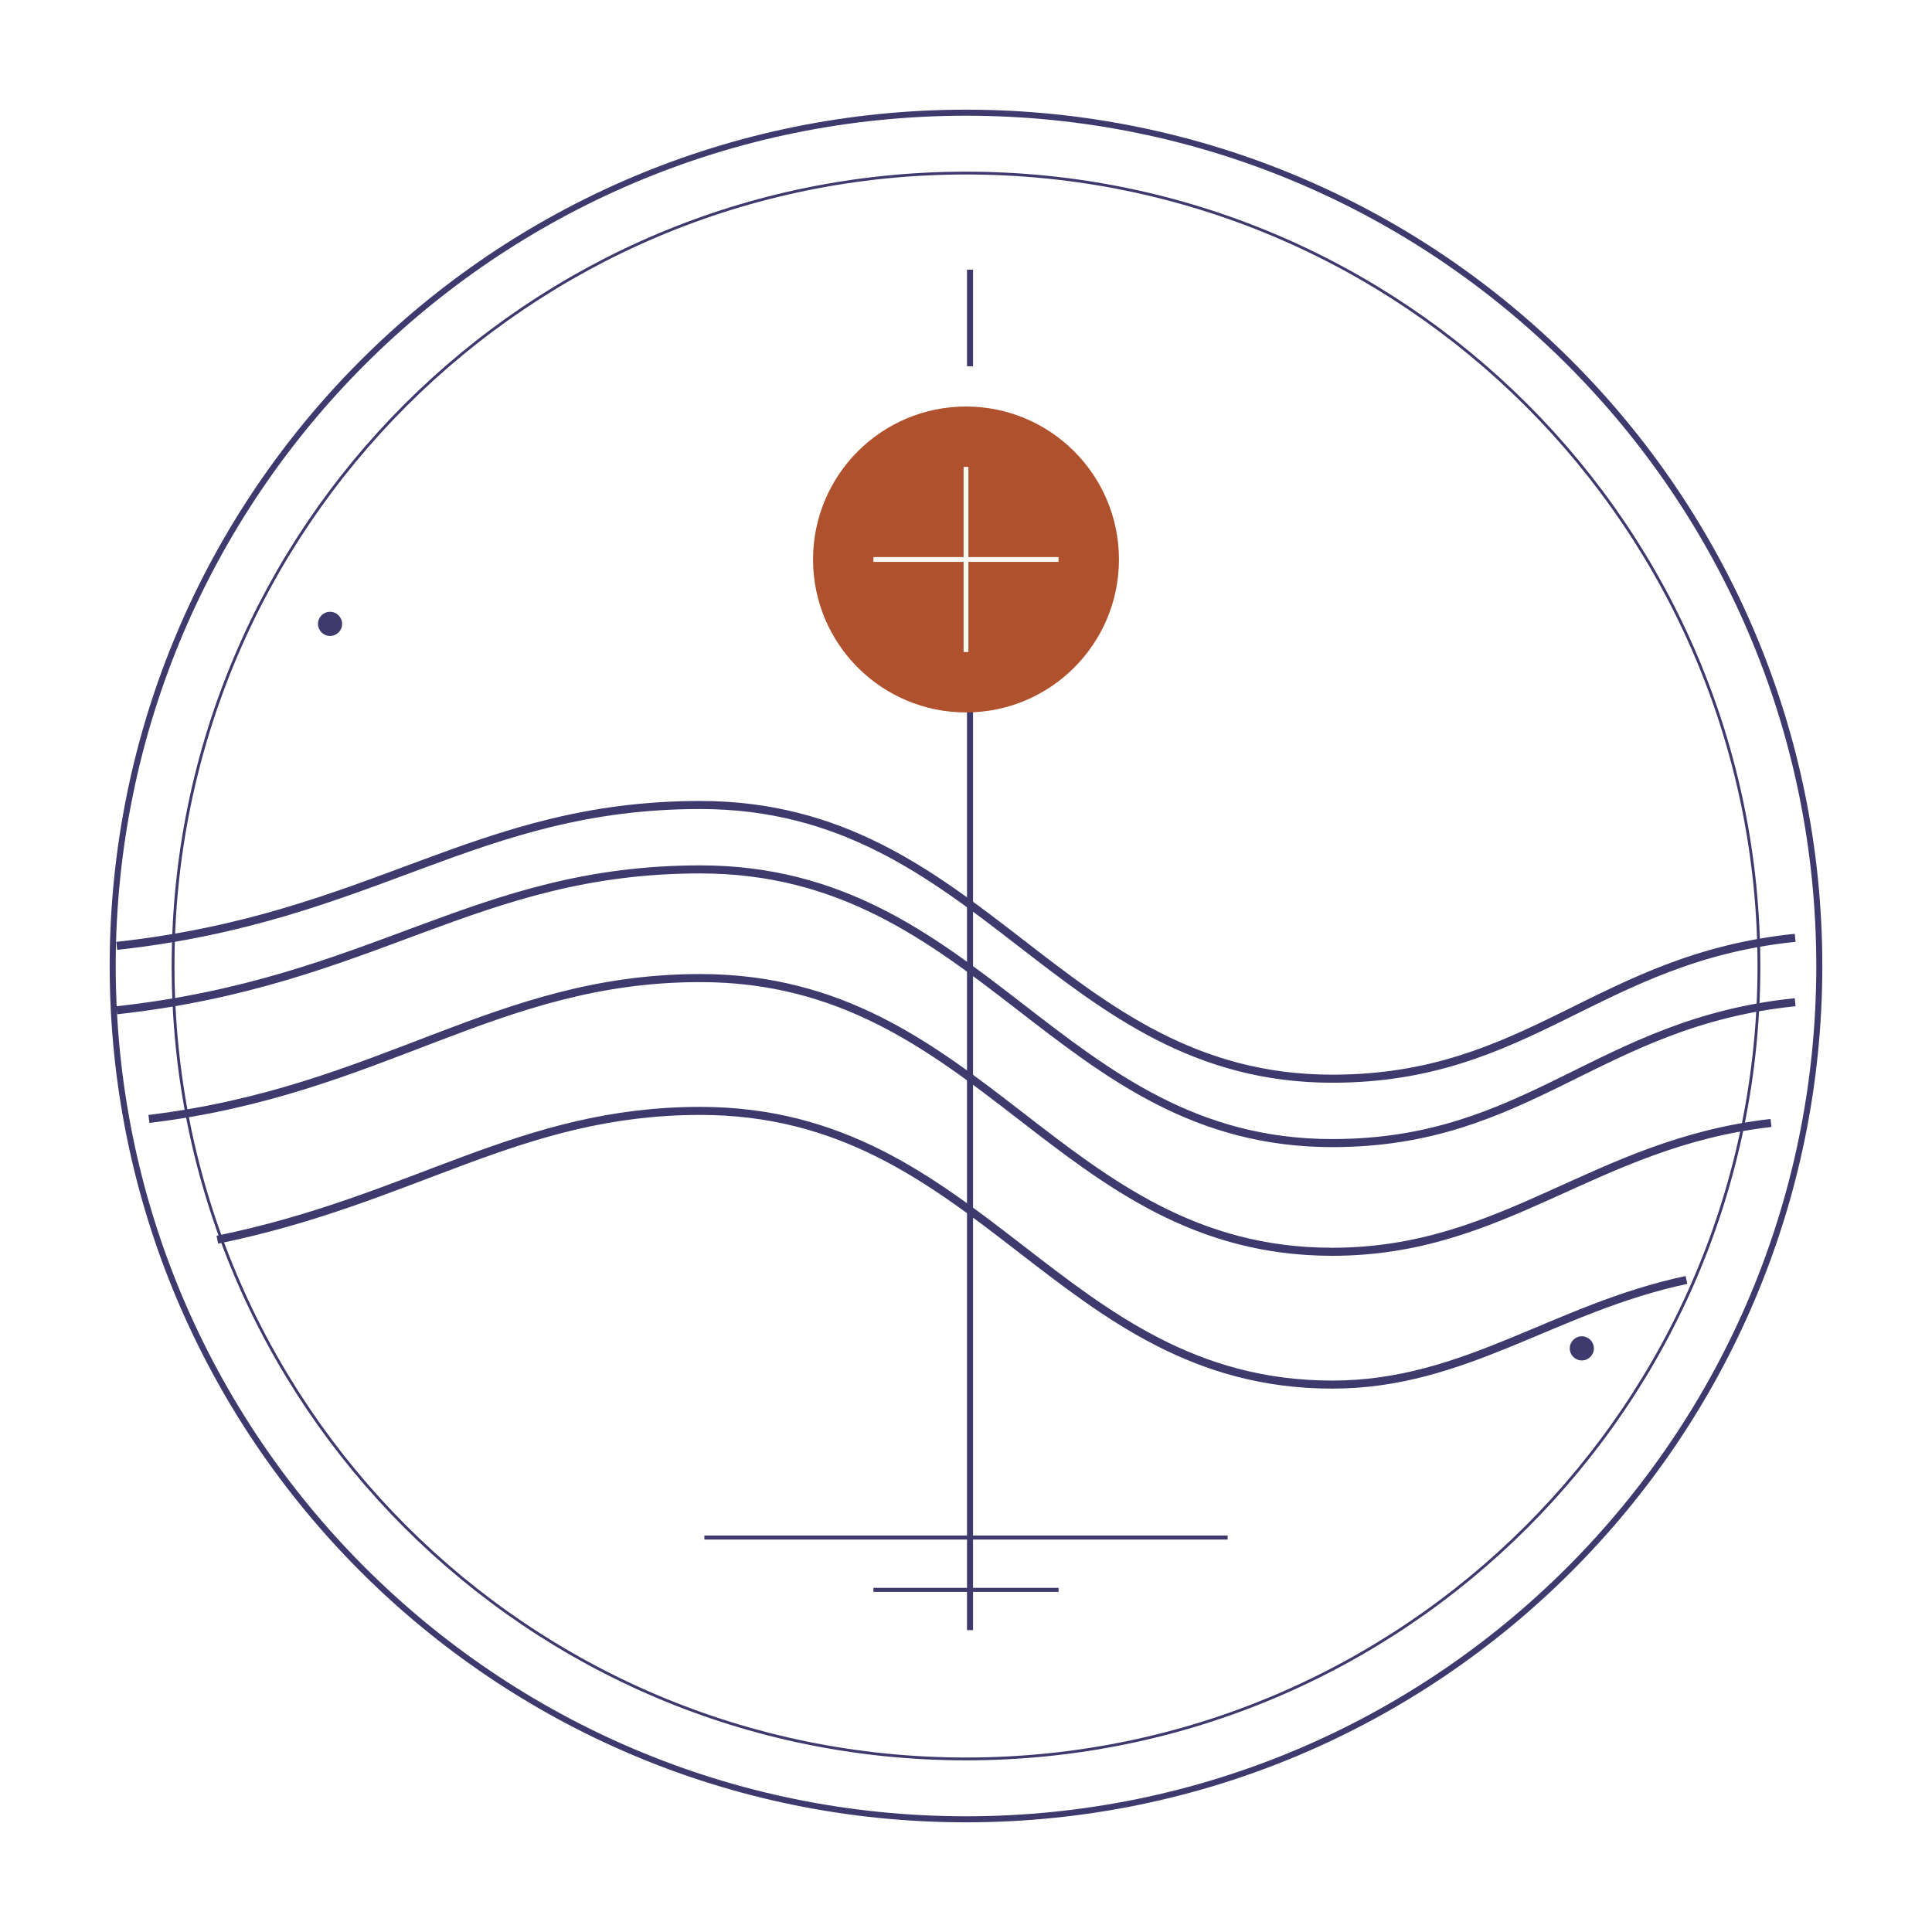
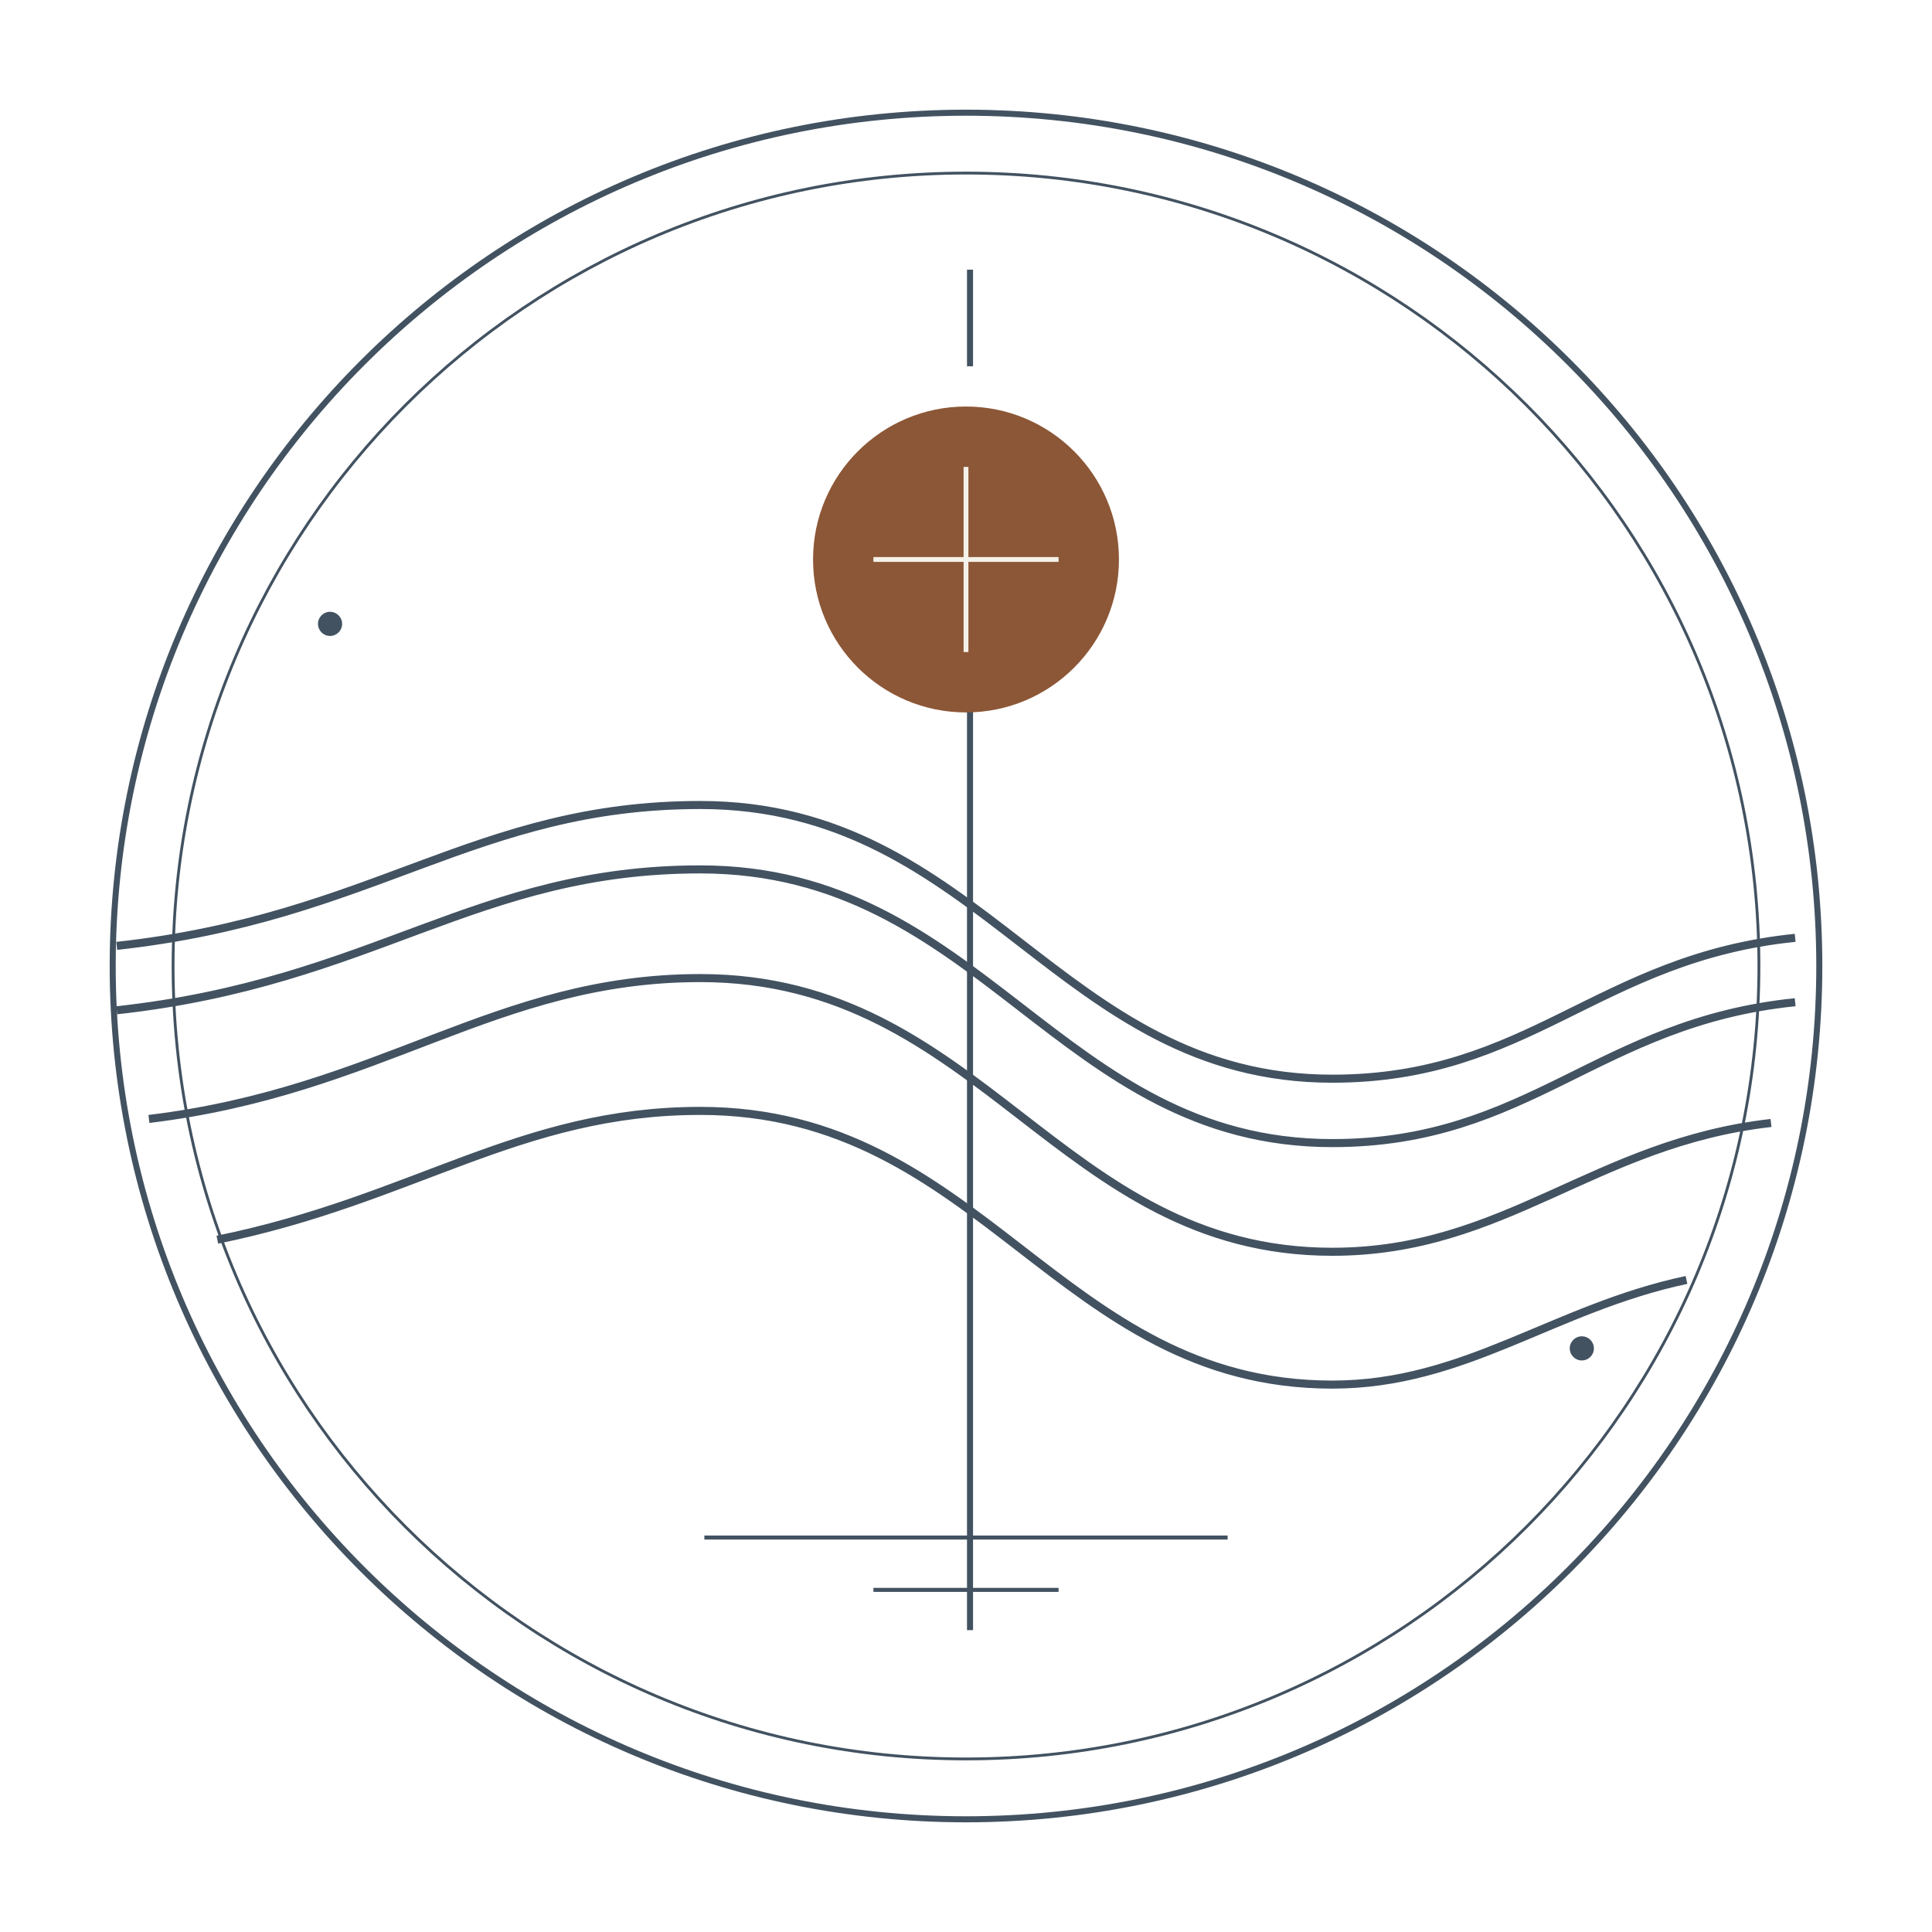
<svg xmlns="http://www.w3.org/2000/svg" viewBox="0 0 480 480" fill="none">
-   <circle cx="240" cy="240" r="212" stroke="#3e3a6d" stroke-width="1.5" />
-   <circle cx="240" cy="240" r="197" stroke="#3e3a6d" stroke-width=".7" />
-   <path d="M29 235c64-7 89-35 145-35 70 0 89 68 157 68 49 0 66-30 115-35M29 251c64-7 89-35 145-35 70 0 89 68 157 68 49 0 66-30 115-35M37 278c58-7 86-35 137-35 70 0 89 68 157 68 43 0 65-27 109-32M54 308c49-10 75-32 120-32 70 0 89 68 157 68 33 0 55-19 88-26" stroke="#3e3a6d" stroke-width="2" />
-   <path d="M241 67v24m0 27v42m0 16v229" stroke="#3e3a6d" stroke-width="1.5" />
-   <circle cx="240" cy="139" r="38" fill="#b0512d" />
-   <path d="M217 139h46m-23-23v46" stroke="#faf8f2" stroke-width="1.2" />
-   <path d="M175 382h130m-88 13h46" stroke="#3e3a6d" stroke-width="1" />
-   <circle cx="82" cy="155" r="3" fill="#3e3a6d" />
-   <circle cx="393" cy="335" r="3" fill="#3e3a6d" />
+   <circle cx="240" cy="240" r="212" stroke="#425261" stroke-width="1.5" />
+   <circle cx="240" cy="240" r="197" stroke="#425261" stroke-width=".7" />
+   <path d="M29 235c64-7 89-35 145-35 70 0 89 68 157 68 49 0 66-30 115-35M29 251c64-7 89-35 145-35 70 0 89 68 157 68 49 0 66-30 115-35M37 278c58-7 86-35 137-35 70 0 89 68 157 68 43 0 65-27 109-32M54 308c49-10 75-32 120-32 70 0 89 68 157 68 33 0 55-19 88-26" stroke="#425261" stroke-width="2" />
+   <path d="M241 67v24m0 27v42m0 16v229" stroke="#425261" stroke-width="1.5" />
+   <circle cx="240" cy="139" r="38" fill="#8C5737" />
+   <path d="M217 139h46m-23-23v46" stroke="#F4F1E9" stroke-width="1.2" />
+   <path d="M175 382h130m-88 13h46" stroke="#425261" stroke-width="1" />
+   <circle cx="82" cy="155" r="3" fill="#425261" />
+   <circle cx="393" cy="335" r="3" fill="#425261" />
</svg>
